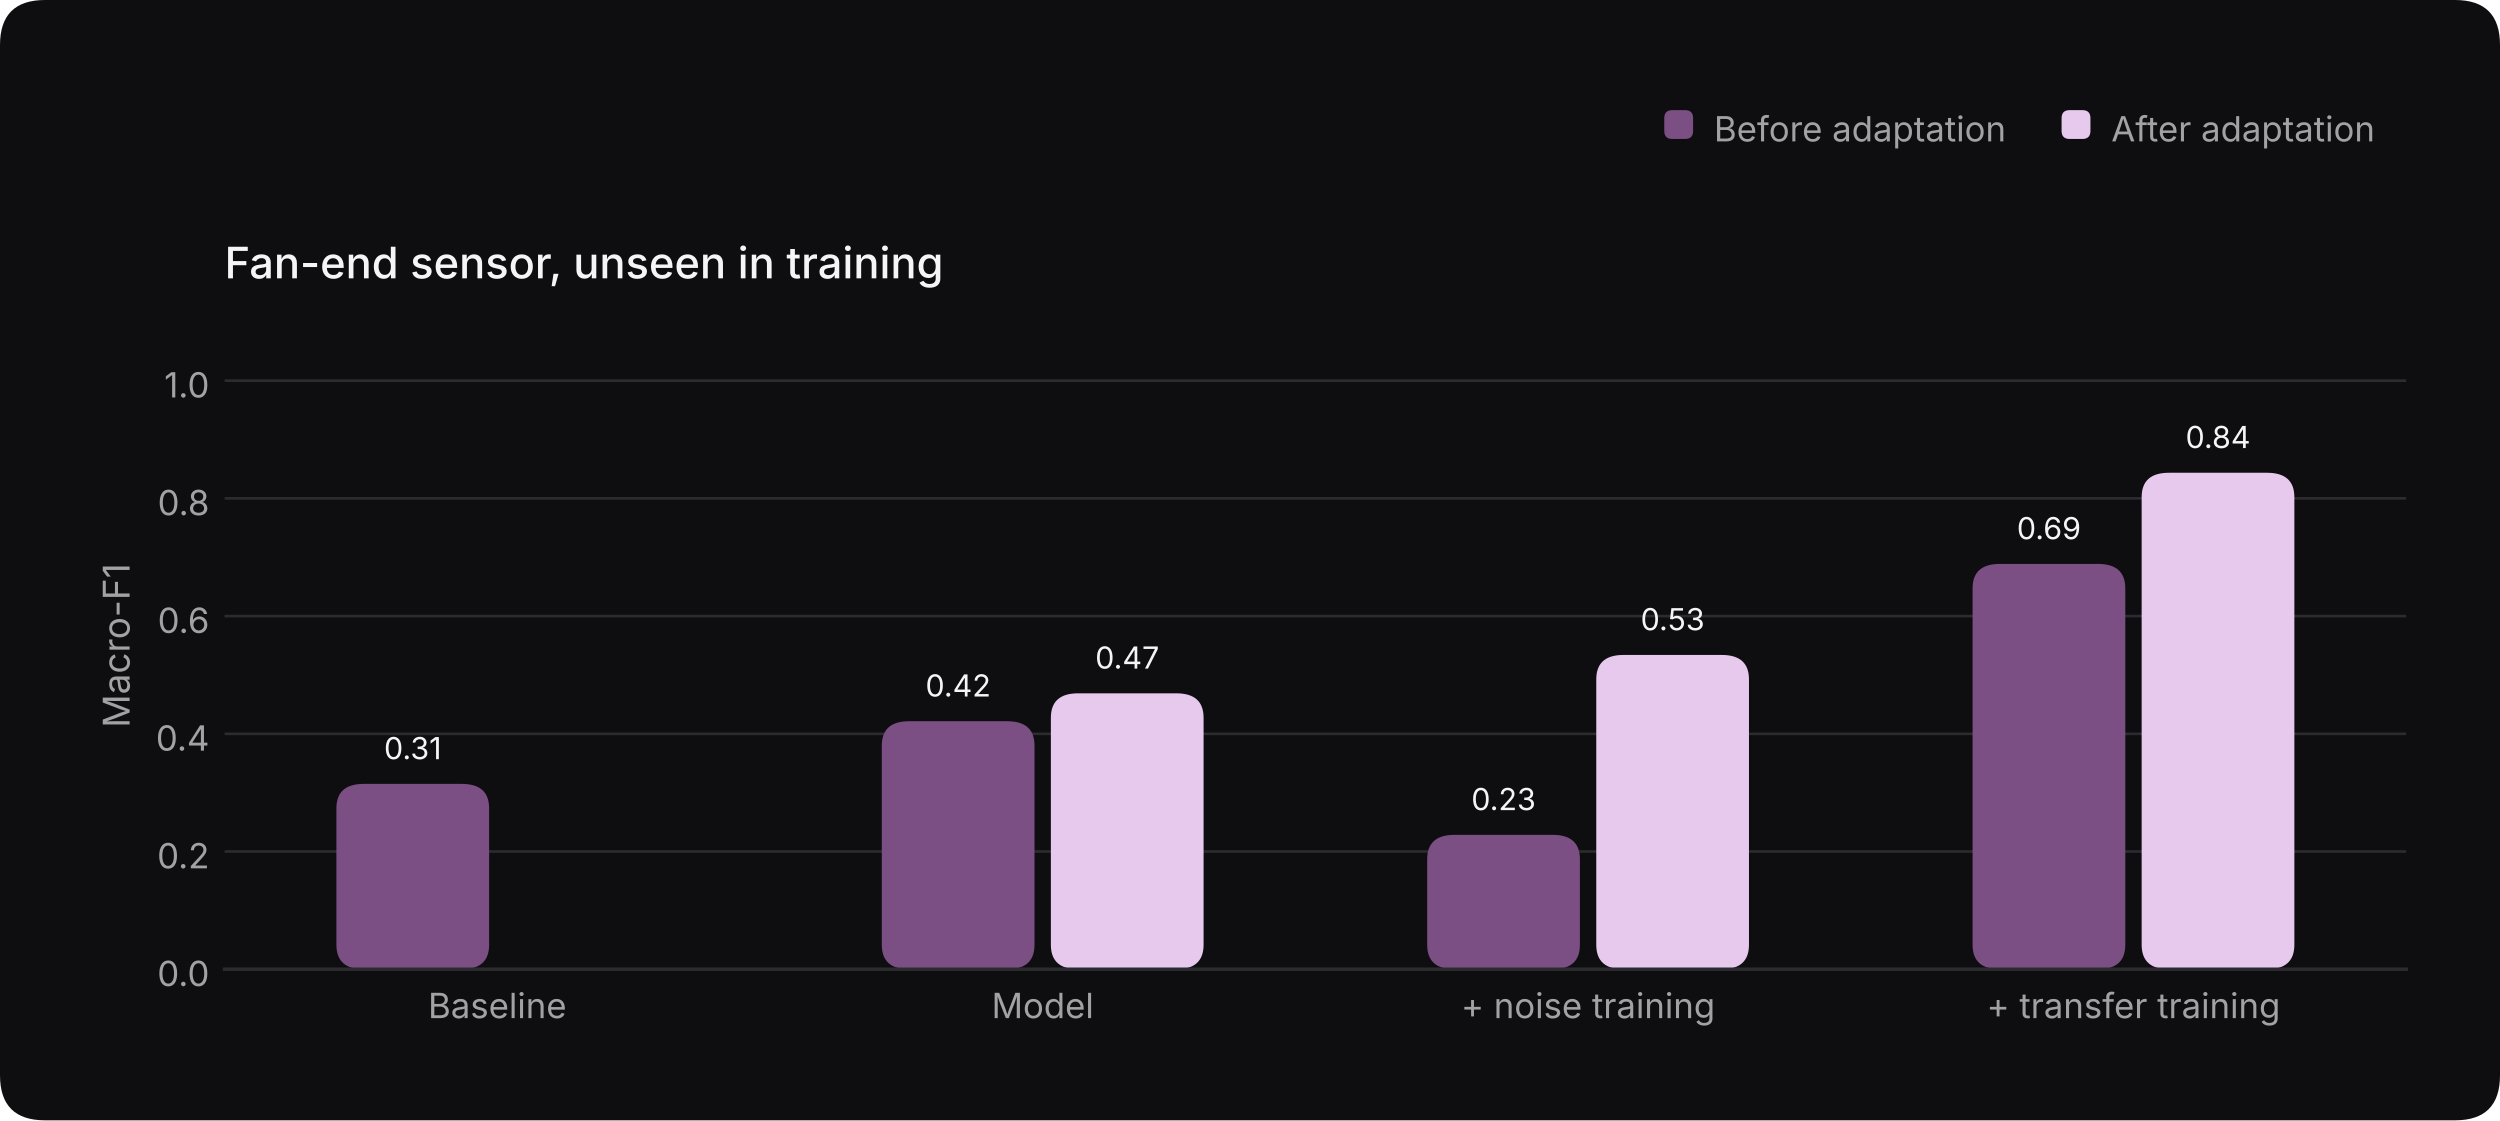
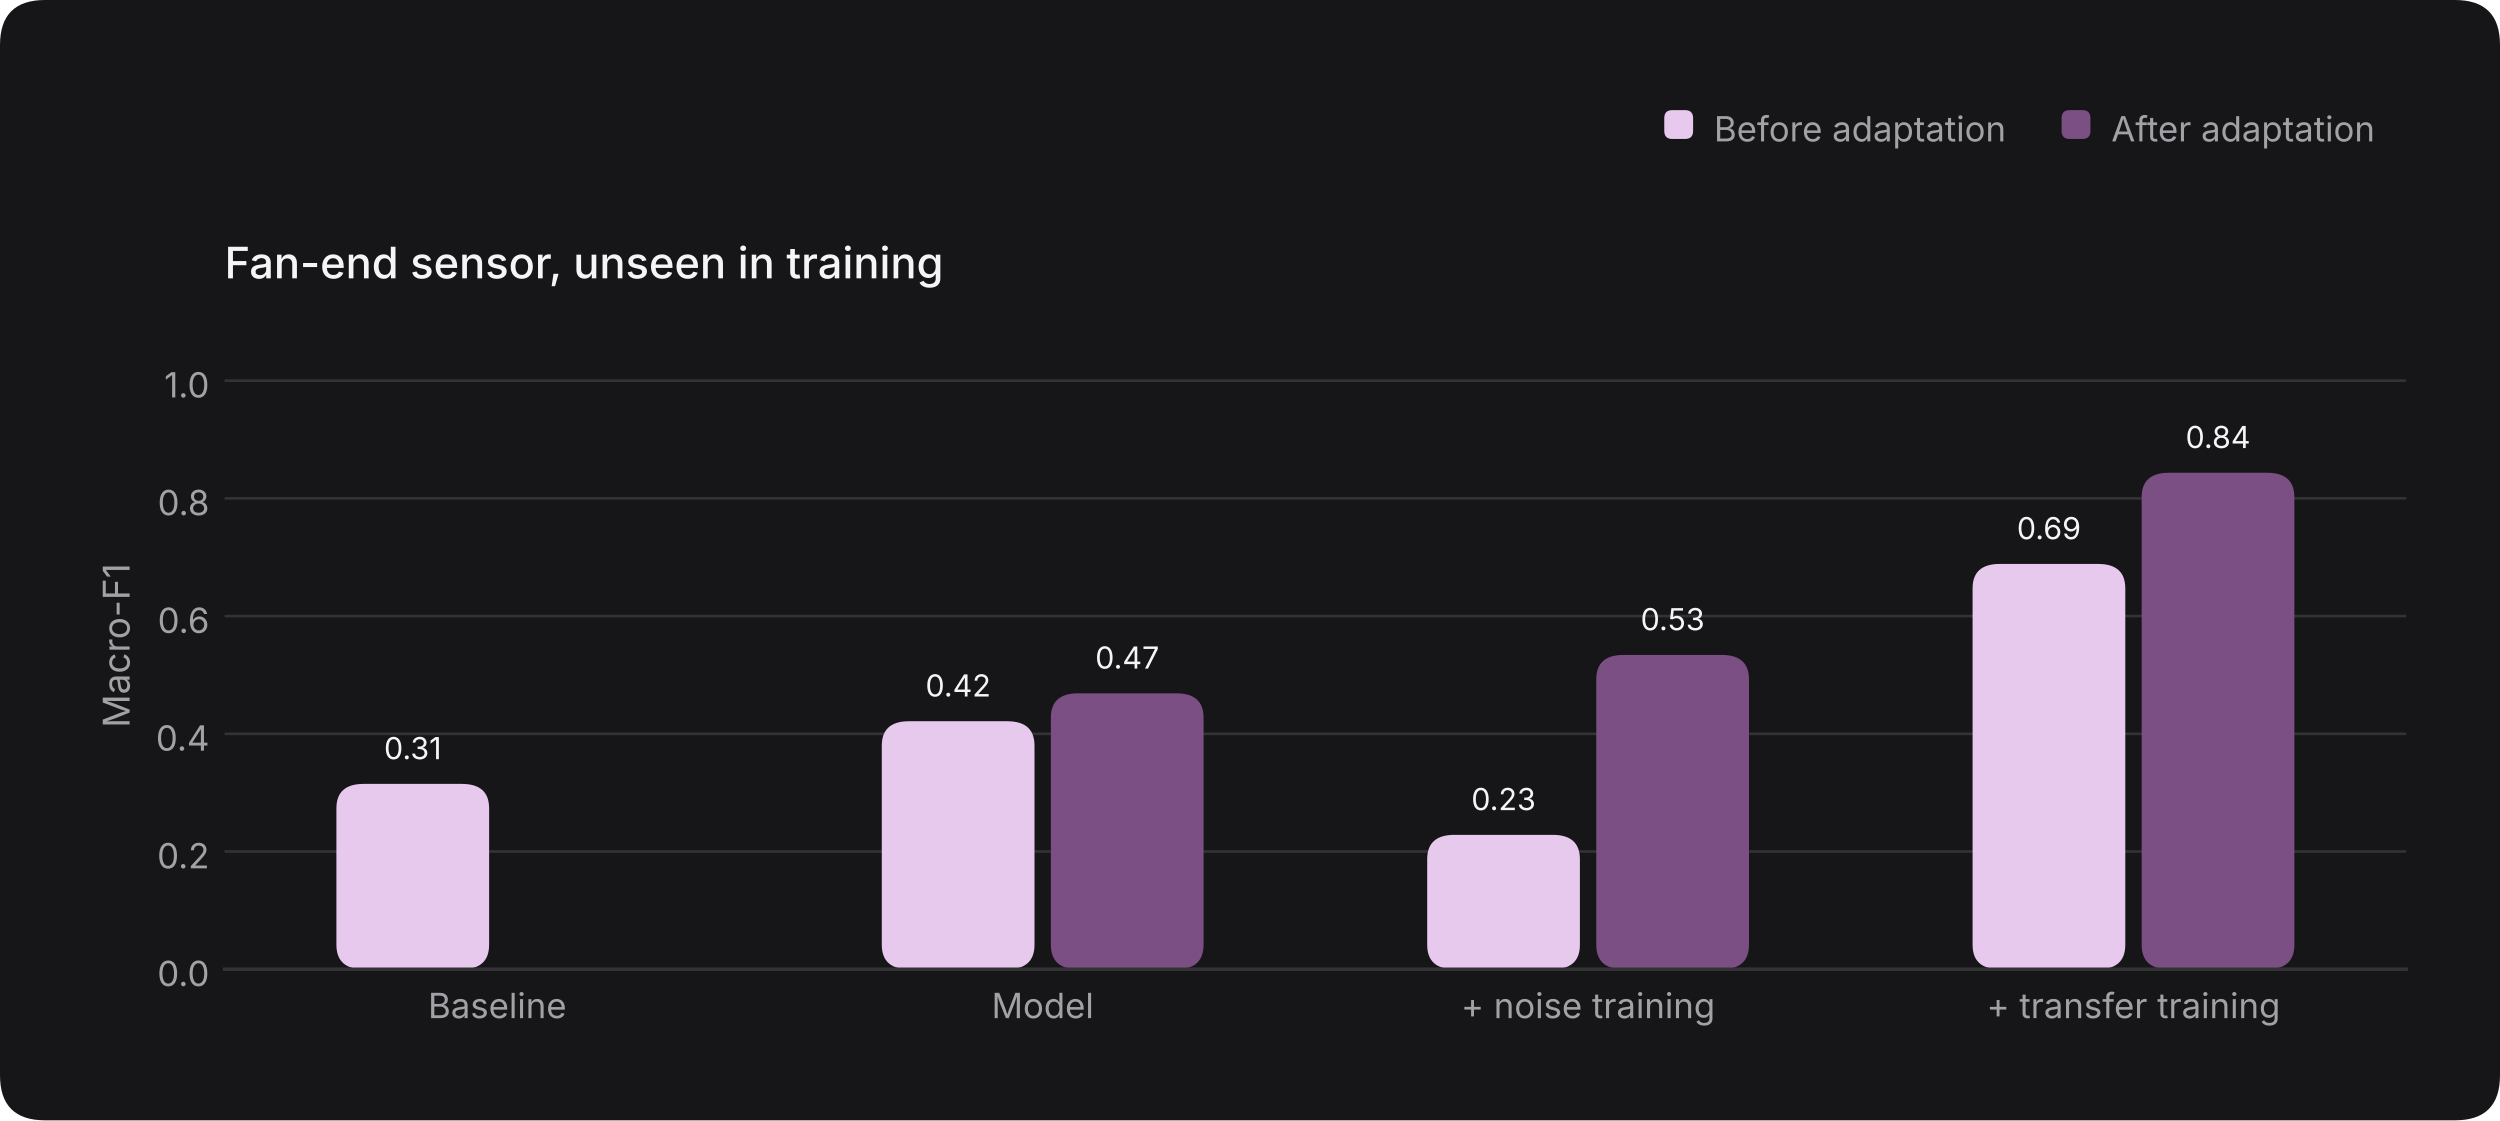
<svg xmlns="http://www.w3.org/2000/svg" xmlns:xlink="http://www.w3.org/1999/xlink" width="575.503pt" height="257.899pt" viewBox="0 0 575.503 257.899" version="1.1">
  <defs>
    <style type="text/css">*{stroke-linejoin: round; stroke-linecap: butt}</style>
  </defs>
  <g id="figure_1">
    <g id="patch_1">
      <path d="M 0 257.899  L 575.503 257.899  L 575.503 0  L 0 0  L 0 257.899  z " style="fill: none; opacity: 0" />
    </g>
    <g id="patch_2">
-       <path d="M 10.359 257.899  L 565.144 257.899  Q 575.503 257.899 575.503 247.54  L 575.503 10.359  Q 575.503 -0 565.144 -0  L 10.359 -0  Q 0 -0 0 10.359  L 0 247.54  Q 0 257.899 10.359 257.899  z " style="fill: #0e0e10" />
+       <path d="M 10.359 257.899  L 565.144 257.899  Q 575.503 257.899 575.503 247.54  L 575.503 10.359  Q 575.503 -0 565.144 -0  L 10.359 -0  Q 0 -0 0 10.359  L 0 247.54  Q 0 257.899 10.359 257.899  z " style="fill: #161618" />
    </g>
    <g id="axes_1">
      <g id="patch_3">
        <path d="M 51.703 223.12  L 553.903 223.12  L 553.903 74.08  L 51.703 74.08  L 51.703 223.12  z " style="fill: none; opacity: 0" />
      </g>
      <g id="matplotlib.axis_1">
        <g id="xtick_1">
          <g id="line2d_1" />
          <g id="text_1">
            <g style="fill: #a1a1a6" transform="translate(98.53904 234.3697) scale(0.08 -0.08)">
              <defs>
                <path id="Inter-Regular-41" d="M 563 0  L 2266 0  C 3363 0 3825 538 3825 1241  C 3825 1972 3316 2372 2881 2400  L 2881 2444  C 3288 2553 3644 2825 3644 3422  C 3644 4103 3184 4656 2213 4656  L 563 4656  L 563 0  z M 1156 525  L 1156 2113  L 2281 2113  C 2878 2113 3253 1713 3253 1247  C 3253 844 2975 525 2250 525  L 1156 525  z M 1156 2613  L 1156 4131  L 2200 4131  C 2803 4131 3075 3813 3075 3409  C 3075 2928 2681 2613 2181 2613  L 1156 2613  z " transform="scale(0.015625)" />
                <path id="Inter-Regular-1fc" d="M 1472 -81  C 2063 -81 2391 228 2509 475  L 2547 475  L 2547 0  L 3100 0  L 3100 2303  C 3100 3394 2259 3538 1791 3538  C 1250 3538 650 3344 381 2709  L 922 2531  C 1031 2775 1303 3044 1806 3044  C 2291 3044 2538 2794 2538 2359  L 2538 2341  C 2538 2081 2263 2100 1641 2022  C 994 1941 281 1794 281 994  C 281 306 809 -81 1472 -81  z M 1569 416  C 1150 416 847 603 847 966  C 847 1363 1206 1494 1616 1547  C 1831 1575 2444 1638 2538 1747  L 2538 1263  C 2538 834 2191 416 1569 416  z " transform="scale(0.015625)" />
                <path id="Inter-Regular-369" d="M 1681 -75  C 2500 -75 3059 372 3059 984  C 3059 1463 2763 1778 2128 1928  L 1600 2053  C 1191 2150 1013 2294 1013 2553  C 1013 2844 1325 3059 1741 3059  C 2191 3059 2388 2816 2484 2566  L 2994 2697  C 2834 3188 2456 3538 1738 3538  C 994 3538 444 3119 444 2519  C 444 2028 747 1716 1381 1566  L 1963 1428  C 2306 1347 2475 1188 2475 947  C 2475 659 2163 419 1675 419  C 1256 419 972 591 872 975  L 338 847  C 463 244 963 -75 1681 -75  z " transform="scale(0.015625)" />
                <path id="Inter-Regular-267" d="M 1963 -75  C 2678 -75 3200 284 3363 813  L 2819 963  C 2688 606 2378 425 1966 425  C 1347 425 922 825 894 1556  L 3419 1556  L 3419 1791  C 3419 3081 2638 3538 1897 3538  C 944 3538 325 2791 325 1719  C 325 644 950 -75 1963 -75  z M 897 2031  C 931 2566 1297 3038 1897 3038  C 2472 3038 2794 2625 2847 2031  L 897 2031  z " transform="scale(0.015625)" />
                <path id="Inter-Regular-2e2" d="M 1056 4656  L 494 4656  L 494 0  L 1056 0  L 1056 4656  z " transform="scale(0.015625)" />
                <path id="Inter-Regular-2b2" d="M 494 0  L 1056 0  L 1056 3494  L 494 3494  L 494 0  z M 778 4066  C 994 4066 1172 4231 1172 4438  C 1172 4644 994 4809 778 4809  C 566 4809 388 4644 388 4438  C 388 4231 566 4066 778 4066  z " transform="scale(0.015625)" />
                <path id="Inter-Regular-307" d="M 1056 2094  C 1056 2691 1434 3031 1938 3031  C 2425 3031 2725 2709 2725 2172  L 2725 0  L 3288 0  L 3288 2219  C 3288 3103 2813 3538 2106 3538  C 1638 3538 1263 3341 1038 2847  L 1034 3494  L 494 3494  L 494 0  L 1056 0  L 1056 2094  z " transform="scale(0.015625)" />
              </defs>
              <use xlink:href="#Inter-Regular-41" />
              <use xlink:href="#Inter-Regular-1fc" transform="translate(65.4375 0)" />
              <use xlink:href="#Inter-Regular-369" transform="translate(121.5938 0)" />
              <use xlink:href="#Inter-Regular-267" transform="translate(174.375 0)" />
              <use xlink:href="#Inter-Regular-2e2" transform="translate(232.6719 0)" />
              <use xlink:href="#Inter-Regular-2b2" transform="translate(256.8906 0)" />
              <use xlink:href="#Inter-Regular-307" transform="translate(281.1094 0)" />
              <use xlink:href="#Inter-Regular-267" transform="translate(340.1875 0)" />
            </g>
          </g>
        </g>
        <g id="xtick_2">
          <g id="line2d_2" />
          <g id="text_2">
            <g style="fill: #a1a1a6" transform="translate(228.2665 234.3697) scale(0.08 -0.08)">
              <defs>
                <path id="Inter-Regular-125" d="M 563 0  L 1128 0  L 1128 2659  C 1128 3019 1116 3569 1106 4013  C 1291 3466 1472 2922 1575 2659  L 2631 0  L 3147 0  L 4188 2659  C 4294 2931 4488 3491 4656 4022  C 4644 3538 4634 3003 4634 2659  L 4634 0  L 5219 0  L 5219 4656  L 4372 4656  L 3241 1719  C 3150 1484 3006 1025 2897 659  C 2788 1038 2641 1494 2553 1719  L 1406 4656  L 563 4656  L 563 0  z " transform="scale(0.015625)" />
                <path id="Inter-Regular-318" d="M 1916 -75  C 2869 -75 3513 647 3513 1725  C 3513 2819 2869 3538 1916 3538  C 966 3538 325 2819 325 1725  C 325 647 966 -75 1916 -75  z M 1916 428  C 1219 428 897 1038 897 1725  C 897 2422 1219 3034 1916 3034  C 2622 3034 2944 2419 2944 1725  C 2944 1038 2622 428 1916 428  z " transform="scale(0.015625)" />
                <path id="Inter-Regular-256" d="M 1803 -75  C 2469 -75 2703 347 2819 541  L 2881 541  L 2881 0  L 3425 0  L 3425 4656  L 2863 4656  L 2863 2934  L 2819 2934  C 2703 3119 2488 3538 1806 3538  C 934 3538 325 2844 325 1738  C 325 625 931 -75 1803 -75  z M 1888 428  C 1234 428 897 1009 897 1744  C 897 2469 1225 3034 1888 3034  C 2531 3034 2869 2516 2869 1744  C 2869 966 2522 428 1888 428  z " transform="scale(0.015625)" />
              </defs>
              <use xlink:href="#Inter-Regular-125" />
              <use xlink:href="#Inter-Regular-318" transform="translate(90.32812 0)" />
              <use xlink:href="#Inter-Regular-256" transform="translate(150.2969 0)" />
              <use xlink:href="#Inter-Regular-267" transform="translate(211.5312 0)" />
              <use xlink:href="#Inter-Regular-2e2" transform="translate(269.8281 0)" />
            </g>
          </g>
        </g>
        <g id="xtick_3">
          <g id="line2d_3" />
          <g id="text_3">
            <g style="fill: #a1a1a6" transform="translate(336.3309 234.3697) scale(0.08 -0.08)">
              <defs>
                <path id="Inter-Regular-5f4" d="M 1853 313  L 2381 313  L 2381 1575  L 3625 1575  L 3625 2072  L 2381 2072  L 2381 3331  L 1853 3331  L 1853 2072  L 609 2072  L 609 1575  L 1853 1575  L 1853 313  z " transform="scale(0.015625)" />
                <path id="Inter-Regular-6eb" transform="scale(0.015625)" />
                <path id="Inter-Regular-37b" d="M 1869 3494  L 1150 3494  L 1150 4325  L 588 4325  L 588 3494  L 63 3494  L 63 3013  L 588 3013  L 588 863  C 588 291 944 -44 1547 -44  C 1691 -44 1850 -22 1966 19  L 1850 494  C 1756 475 1634 456 1563 456  C 1266 456 1150 594 1150 906  L 1150 3013  L 1869 3013  L 1869 3494  z " transform="scale(0.015625)" />
                <path id="Inter-Regular-356" d="M 494 0  L 1056 0  L 1056 2188  C 1056 2659 1425 3000 1928 3000  C 2078 3000 2231 2975 2266 2969  L 2266 3534  C 2200 3538 2063 3544 1981 3544  C 1566 3544 1203 3309 1075 2956  L 1038 2956  L 1038 3494  L 494 3494  L 494 0  z " transform="scale(0.015625)" />
                <path id="Inter-Regular-293" d="M 1909 -1381  C 2759 -1381 3431 -994 3431 -91  L 3431 3494  L 2884 3494  L 2884 2934  L 2831 2934  C 2713 3122 2488 3538 1813 3538  C 941 3538 325 2844 325 1763  C 325 666 963 56 1800 56  C 2475 56 2697 441 2816 641  L 2869 641  L 2869 -59  C 2869 -634 2466 -891 1909 -891  C 1294 -891 1075 -578 928 -375  L 472 -669  C 688 -1053 1134 -1381 1909 -1381  z M 1894 556  C 1238 556 897 1056 897 1775  C 897 2472 1228 3034 1894 3034  C 2538 3034 2875 2516 2875 1775  C 2875 1013 2528 556 1894 556  z " transform="scale(0.015625)" />
              </defs>
              <use xlink:href="#Inter-Regular-5f4" />
              <use xlink:href="#Inter-Regular-6eb" transform="translate(66.15625 0)" />
              <use xlink:href="#Inter-Regular-307" transform="translate(94.28125 0)" />
              <use xlink:href="#Inter-Regular-318" transform="translate(153.3594 0)" />
              <use xlink:href="#Inter-Regular-2b2" transform="translate(213.3281 0)" />
              <use xlink:href="#Inter-Regular-369" transform="translate(237.5469 0)" />
              <use xlink:href="#Inter-Regular-267" transform="translate(290.3281 0)" />
              <use xlink:href="#Inter-Regular-6eb" transform="translate(348.625 0)" />
              <use xlink:href="#Inter-Regular-37b" transform="translate(376.75 0)" />
              <use xlink:href="#Inter-Regular-356" transform="translate(409.4688 0)" />
              <use xlink:href="#Inter-Regular-1fc" transform="translate(447.1094 0)" />
              <use xlink:href="#Inter-Regular-2b2" transform="translate(503.2656 0)" />
              <use xlink:href="#Inter-Regular-307" transform="translate(527.4844 0)" />
              <use xlink:href="#Inter-Regular-2b2" transform="translate(586.5625 0)" />
              <use xlink:href="#Inter-Regular-307" transform="translate(610.7812 0)" />
              <use xlink:href="#Inter-Regular-293" transform="translate(669.8594 0)" />
            </g>
          </g>
        </g>
        <g id="xtick_4">
          <g id="line2d_4" />
          <g id="text_4">
            <g style="fill: #a1a1a6" transform="translate(457.3184 234.3697) scale(0.08 -0.08)">
              <defs>
                <path id="Inter-Regular-288" d="M 2119 3494  L 1313 3494  L 1313 3834  C 1313 4172 1463 4353 1809 4353  C 1966 4353 2053 4319 2113 4300  L 2269 4781  C 2184 4819 2009 4875 1744 4875  C 1234 4875 750 4566 750 3959  L 750 3494  L 63 3494  L 63 3013  L 750 3013  L 750 0  L 1313 0  L 1313 3013  L 2119 3013  L 2119 3494  z " transform="scale(0.015625)" />
              </defs>
              <use xlink:href="#Inter-Regular-5f4" />
              <use xlink:href="#Inter-Regular-6eb" transform="translate(66.15625 0)" />
              <use xlink:href="#Inter-Regular-37b" transform="translate(94.28125 0)" />
              <use xlink:href="#Inter-Regular-356" transform="translate(127 0)" />
              <use xlink:href="#Inter-Regular-1fc" transform="translate(164.6406 0)" />
              <use xlink:href="#Inter-Regular-307" transform="translate(220.7969 0)" />
              <use xlink:href="#Inter-Regular-369" transform="translate(279.875 0)" />
              <use xlink:href="#Inter-Regular-288" transform="translate(332.6562 0)" />
              <use xlink:href="#Inter-Regular-267" transform="translate(366.75 0)" />
              <use xlink:href="#Inter-Regular-356" transform="translate(425.0469 0)" />
              <use xlink:href="#Inter-Regular-6eb" transform="translate(462.6875 0)" />
              <use xlink:href="#Inter-Regular-37b" transform="translate(490.8125 0)" />
              <use xlink:href="#Inter-Regular-356" transform="translate(523.5312 0)" />
              <use xlink:href="#Inter-Regular-1fc" transform="translate(561.1719 0)" />
              <use xlink:href="#Inter-Regular-2b2" transform="translate(617.3281 0)" />
              <use xlink:href="#Inter-Regular-307" transform="translate(641.5469 0)" />
              <use xlink:href="#Inter-Regular-2b2" transform="translate(700.625 0)" />
              <use xlink:href="#Inter-Regular-307" transform="translate(724.8438 0)" />
              <use xlink:href="#Inter-Regular-293" transform="translate(783.9219 0)" />
            </g>
          </g>
        </g>
      </g>
      <g id="matplotlib.axis_2">
        <g id="ytick_1">
          <g id="line2d_5">
-             <path d="M 51.703 223.12  L 553.903 223.12  " clip-path="url(#p18e03b4296)" style="fill: none; stroke: #2c2c30; stroke-width: 0.6; stroke-linecap: square" />
+             <path d="M 51.703 223.12  L 553.903 223.12  " clip-path="url(#p88cd6e8838)" style="fill: none; stroke: #333336; stroke-width: 0.6; stroke-linecap: square" />
          </g>
          <g id="line2d_6" />
          <g id="text_5">
            <g style="fill: #a1a1a6" transform="translate(36.20842 226.9947) scale(0.08 -0.08)">
              <defs>
                <path id="Inter-Regular-53f" d="M 2019 -63  C 3059 -63 3656 809 3656 2325  C 3656 3834 3050 4719 2019 4719  C 988 4719 381 3834 381 2325  C 381 806 981 -63 2019 -63  z M 2019 456  C 1338 456 953 1144 953 2325  C 953 3509 1338 4203 2019 4203  C 2700 4203 3084 3513 3084 2325  C 3084 1144 2700 456 2019 456  z " transform="scale(0.015625)" />
                <path id="Inter-Regular-5e0" d="M 922 -41  C 1156 -41 1344 147 1344 381  C 1344 616 1156 803 922 803  C 688 803 500 616 500 381  C 500 147 688 -41 922 -41  z " transform="scale(0.015625)" />
              </defs>
              <use xlink:href="#Inter-Regular-53f" />
              <use xlink:href="#Inter-Regular-5e0" transform="translate(60.5625 0)" />
              <use xlink:href="#Inter-Regular-53f" transform="translate(86.84375 0)" />
            </g>
          </g>
        </g>
        <g id="ytick_2">
          <g id="line2d_7">
-             <path d="M 51.703 196.022  L 553.903 196.022  " clip-path="url(#p18e03b4296)" style="fill: none; stroke: #2c2c30; stroke-width: 0.6; stroke-linecap: square" />
+             <path d="M 51.703 196.022  L 553.903 196.022  " clip-path="url(#p88cd6e8838)" style="fill: none; stroke: #333336; stroke-width: 0.6; stroke-linecap: square" />
          </g>
          <g id="line2d_8" />
          <g id="text_6">
            <g style="fill: #a1a1a6" transform="translate(36.17467 199.8965) scale(0.08 -0.08)">
              <defs>
                <path id="Inter-Regular-541" d="M 481 0  L 3447 0  L 3447 522  L 1300 522  L 1300 559  L 2319 1644  C 3141 2519 3369 2916 3369 3419  C 3369 4147 2778 4719 1947 4719  C 1119 4719 494 4159 494 3334  L 1063 3334  C 1063 3859 1400 4203 1931 4203  C 2428 4203 2806 3900 2806 3413  C 2806 2984 2544 2666 2028 2106  L 481 428  L 481 0  z " transform="scale(0.015625)" />
              </defs>
              <use xlink:href="#Inter-Regular-53f" />
              <use xlink:href="#Inter-Regular-5e0" transform="translate(60.5625 0)" />
              <use xlink:href="#Inter-Regular-541" transform="translate(89.375 0)" />
            </g>
          </g>
        </g>
        <g id="ytick_3">
          <g id="line2d_9">
-             <path d="M 51.703 168.923  L 553.903 168.923  " clip-path="url(#p18e03b4296)" style="fill: none; stroke: #2c2c30; stroke-width: 0.6; stroke-linecap: square" />
+             <path d="M 51.703 168.923  L 553.903 168.923  " clip-path="url(#p88cd6e8838)" style="fill: none; stroke: #333336; stroke-width: 0.6; stroke-linecap: square" />
          </g>
          <g id="line2d_10" />
          <g id="text_7">
            <g style="fill: #a1a1a6" transform="translate(35.88592 172.7983) scale(0.08 -0.08)">
              <defs>
                <path id="Inter-Regular-544" d="M 375 947  L 2566 947  L 2566 0  L 3134 0  L 3134 947  L 3766 947  L 3766 1469  L 3134 1469  L 3134 4656  L 2413 4656  L 375 1431  L 375 947  z M 2569 1469  L 1009 1469  L 1009 1506  L 2531 3913  L 2569 3913  L 2569 1469  z " transform="scale(0.015625)" />
              </defs>
              <use xlink:href="#Inter-Regular-53f" />
              <use xlink:href="#Inter-Regular-5e0" transform="translate(60.5625 0)" />
              <use xlink:href="#Inter-Regular-544" transform="translate(89.375 0)" />
            </g>
          </g>
        </g>
        <g id="ytick_4">
          <g id="line2d_11">
-             <path d="M 51.703 141.825  L 553.903 141.825  " clip-path="url(#p18e03b4296)" style="fill: none; stroke: #2c2c30; stroke-width: 0.6; stroke-linecap: square" />
+             <path d="M 51.703 141.825  L 553.903 141.825  " clip-path="url(#p88cd6e8838)" style="fill: none; stroke: #333336; stroke-width: 0.6; stroke-linecap: square" />
          </g>
          <g id="line2d_12" />
          <g id="text_8">
            <g style="fill: #a1a1a6" transform="translate(36.29467 145.7001) scale(0.08 -0.08)">
              <defs>
                <path id="Inter-Regular-547" d="M 2019 -63  C 2969 -63 3588 634 3588 1503  C 3588 2403 2925 3044 2128 3044  C 1644 3044 1231 2813 981 2425  L 944 2425  C 944 3544 1375 4194 2091 4194  C 2575 4194 2866 3888 2969 3484  L 3550 3484  C 3438 4216 2872 4719 2091 4719  C 1034 4719 381 3788 381 2150  C 381 434 1241 -63 2019 -63  z M 2019 459  C 1447 459 1028 947 1028 1497  C 1028 2041 1469 2528 2034 2528  C 2597 2528 3013 2072 3013 1503  C 3013 922 2578 459 2019 459  z " transform="scale(0.015625)" />
              </defs>
              <use xlink:href="#Inter-Regular-53f" />
              <use xlink:href="#Inter-Regular-5e0" transform="translate(60.5625 0)" />
              <use xlink:href="#Inter-Regular-547" transform="translate(86.84375 0)" />
            </g>
          </g>
        </g>
        <g id="ytick_5">
          <g id="line2d_13">
-             <path d="M 51.703 114.727  L 553.903 114.727  " clip-path="url(#p18e03b4296)" style="fill: none; stroke: #2c2c30; stroke-width: 0.6; stroke-linecap: square" />
+             <path d="M 51.703 114.727  L 553.903 114.727  " clip-path="url(#p88cd6e8838)" style="fill: none; stroke: #333336; stroke-width: 0.6; stroke-linecap: square" />
          </g>
          <g id="line2d_14" />
          <g id="text_9">
            <g style="fill: #a1a1a6" transform="translate(36.28467 118.602) scale(0.08 -0.08)">
              <defs>
                <path id="Inter-Regular-549" d="M 1978 -63  C 2916 -63 3578 478 3578 1238  C 3578 1825 3175 2325 2669 2419  L 2669 2444  C 3109 2559 3403 2988 3403 3481  C 3403 4191 2794 4719 1978 4719  C 1150 4719 550 4191 550 3481  C 550 2988 838 2559 1291 2444  L 1291 2419  C 769 2325 381 1825 381 1238  C 381 478 1031 -63 1978 -63  z M 1978 453  C 1350 453 966 775 966 1269  C 966 1784 1391 2153 1978 2153  C 2553 2153 2984 1784 2984 1269  C 2984 775 2594 453 1978 453  z M 1978 2650  C 1475 2650 1125 2966 1125 3438  C 1125 3903 1463 4206 1978 4206  C 2484 4206 2828 3903 2828 3438  C 2828 2966 2469 2650 1978 2650  z " transform="scale(0.015625)" />
              </defs>
              <use xlink:href="#Inter-Regular-53f" />
              <use xlink:href="#Inter-Regular-5e0" transform="translate(60.5625 0)" />
              <use xlink:href="#Inter-Regular-549" transform="translate(87.125 0)" />
            </g>
          </g>
        </g>
        <g id="ytick_6">
          <g id="line2d_15">
-             <path d="M 51.703 87.629  L 553.903 87.629  " clip-path="url(#p18e03b4296)" style="fill: none; stroke: #2c2c30; stroke-width: 0.6; stroke-linecap: square" />
+             <path d="M 51.703 87.629  L 553.903 87.629  " clip-path="url(#p88cd6e8838)" style="fill: none; stroke: #333336; stroke-width: 0.6; stroke-linecap: square" />
          </g>
          <g id="line2d_16" />
          <g id="text_10">
            <g style="fill: #a1a1a6" transform="translate(37.79967 91.50378) scale(0.08 -0.08)">
              <defs>
                <path id="Inter-Regular-540" d="M 2041 4656  L 1313 4656  L 300 3909  L 300 3272  L 1425 4106  L 1456 4106  L 1456 0  L 2041 0  L 2041 4656  z " transform="scale(0.015625)" />
              </defs>
              <use xlink:href="#Inter-Regular-540" />
              <use xlink:href="#Inter-Regular-5e0" transform="translate(40.67188 0)" />
              <use xlink:href="#Inter-Regular-53f" transform="translate(66.95312 0)" />
            </g>
          </g>
        </g>
        <g id="text_11">
          <g style="fill: #a1a1a6" transform="translate(29.83563 167.5235) rotate(-90) scale(0.085 -0.085)">
            <defs>
              <path id="Inter-Regular-24b" d="M 1916 -75  C 2600 -75 3156 297 3344 919  L 2806 1072  C 2703 694 2384 428 1916 428  C 1219 428 897 1038 897 1725  C 897 2422 1219 3034 1916 3034  C 2375 3034 2688 2778 2791 2419  L 3331 2572  C 3141 3181 2591 3538 1916 3538  C 966 3538 325 2819 325 1725  C 325 647 966 -75 1916 -75  z " transform="scale(0.015625)" />
              <path id="Inter-Regular-5b5" d="M 2494 2247  L 450 2247  L 450 1728  L 2494 1728  L 2494 2247  z " transform="scale(0.015625)" />
              <path id="Inter-Regular-89" d="M 563 0  L 1156 0  L 1156 2013  L 3166 2013  L 3166 2538  L 1156 2538  L 1156 4131  L 3378 4131  L 3378 4656  L 563 4656  L 563 0  z " transform="scale(0.015625)" />
            </defs>
            <use xlink:href="#Inter-Regular-125" />
            <use xlink:href="#Inter-Regular-1fc" transform="translate(90.32812 0)" />
            <use xlink:href="#Inter-Regular-24b" transform="translate(146.4844 0)" />
            <use xlink:href="#Inter-Regular-356" transform="translate(203.6094 0)" />
            <use xlink:href="#Inter-Regular-318" transform="translate(239.5938 0)" />
            <use xlink:href="#Inter-Regular-5b5" transform="translate(299.5625 0)" />
            <use xlink:href="#Inter-Regular-89" transform="translate(345.5625 0)" />
            <use xlink:href="#Inter-Regular-540" transform="translate(404.5938 0)" />
          </g>
        </g>
      </g>
      <g id="patch_4">
-         <path d="M 83.719 223.12  L 106.318 223.12  Q 112.595 223.12 112.595 217.494  L 112.595 186.079  Q 112.595 180.454 106.318 180.454  L 83.719 180.454  Q 77.441 180.454 77.441 186.079  L 77.441 217.494  Q 77.441 223.12 83.719 223.12  z " clip-path="url(#p18e03b4296)" style="fill: #7c4f84" />
+         <path d="M 83.719 223.12  L 106.318 223.12  Q 112.595 223.12 112.595 217.494  L 112.595 186.079  Q 112.595 180.454 106.318 180.454  L 83.719 180.454  Q 77.441 180.454 77.441 186.079  L 77.441 217.494  Q 77.441 223.12 83.719 223.12  z " clip-path="url(#p88cd6e8838)" style="fill: #e8c9ee" />
      </g>
      <g id="patch_5">
-         <path d="M 209.269 223.12  L 231.868 223.12  Q 238.145 223.12 238.145 217.494  L 238.145 171.652  Q 238.145 166.027 231.868 166.027  L 209.269 166.027  Q 202.991 166.027 202.991 171.652  L 202.991 217.494  Q 202.991 223.12 209.269 223.12  z " clip-path="url(#p18e03b4296)" style="fill: #7c4f84" />
+         <path d="M 209.269 223.12  L 231.868 223.12  Q 238.145 223.12 238.145 217.494  L 238.145 171.652  Q 238.145 166.027 231.868 166.027  L 209.269 166.027  Q 202.991 166.027 202.991 171.652  L 202.991 217.494  Q 202.991 223.12 209.269 223.12  z " clip-path="url(#p88cd6e8838)" style="fill: #e8c9ee" />
      </g>
      <g id="patch_6">
-         <path d="M 334.819 223.12  L 357.418 223.12  Q 363.695 223.12 363.695 217.494  L 363.695 197.806  Q 363.695 192.18 357.418 192.18  L 334.819 192.18  Q 328.541 192.18 328.541 197.806  L 328.541 217.494  Q 328.541 223.12 334.819 223.12  z " clip-path="url(#p18e03b4296)" style="fill: #7c4f84" />
+         <path d="M 334.819 223.12  L 357.418 223.12  Q 363.695 223.12 363.695 217.494  L 363.695 197.806  Q 363.695 192.18 357.418 192.18  L 334.819 192.18  Q 328.541 192.18 328.541 197.806  L 328.541 217.494  Q 328.541 223.12 334.819 223.12  z " clip-path="url(#p88cd6e8838)" style="fill: #e8c9ee" />
      </g>
      <g id="patch_7">
-         <path d="M 460.369 223.12  L 482.968 223.12  Q 489.245 223.12 489.245 217.494  L 489.245 135.443  Q 489.245 129.817 482.968 129.817  L 460.369 129.817  Q 454.091 129.817 454.091 135.443  L 454.091 217.494  Q 454.091 223.12 460.369 223.12  z " clip-path="url(#p18e03b4296)" style="fill: #7c4f84" />
+         <path d="M 460.369 223.12  L 482.968 223.12  Q 489.245 223.12 489.245 217.494  L 489.245 135.443  Q 489.245 129.817 482.968 129.817  L 460.369 129.817  Q 454.091 129.817 454.091 135.443  L 454.091 217.494  Q 454.091 223.12 460.369 223.12  z " clip-path="url(#p88cd6e8838)" style="fill: #e8c9ee" />
      </g>
      <g id="patch_8">
-         <path d="M 248.189 223.12  L 270.788 223.12  Q 277.066 223.12 277.066 217.494  L 277.066 165.227  Q 277.066 159.602 270.788 159.602  L 248.189 159.602  Q 241.912 159.602 241.912 165.227  L 241.912 217.494  Q 241.912 223.12 248.189 223.12  z " clip-path="url(#p18e03b4296)" style="fill: #e8c9ee" />
+         <path d="M 248.189 223.12  L 270.788 223.12  Q 277.066 223.12 277.066 217.494  L 277.066 165.227  Q 277.066 159.602 270.788 159.602  L 248.189 159.602  Q 241.912 159.602 241.912 165.227  L 241.912 217.494  Q 241.912 223.12 248.189 223.12  z " clip-path="url(#p88cd6e8838)" style="fill: #7c4f84" />
      </g>
      <g id="patch_9">
-         <path d="M 373.739 223.12  L 396.338 223.12  Q 402.616 223.12 402.616 217.494  L 402.616 156.393  Q 402.616 150.768 396.338 150.768  L 373.739 150.768  Q 367.462 150.768 367.462 156.393  L 367.462 217.494  Q 367.462 223.12 373.739 223.12  z " clip-path="url(#p18e03b4296)" style="fill: #e8c9ee" />
+         <path d="M 373.739 223.12  L 396.338 223.12  Q 402.616 223.12 402.616 217.494  L 402.616 156.393  Q 402.616 150.768 396.338 150.768  L 373.739 150.768  Q 367.462 150.768 367.462 156.393  L 367.462 217.494  Q 367.462 223.12 373.739 223.12  z " clip-path="url(#p88cd6e8838)" style="fill: #7c4f84" />
      </g>
      <g id="patch_10">
-         <path d="M 499.289 223.12  L 521.888 223.12  Q 528.166 223.12 528.166 217.494  L 528.166 114.455  Q 528.166 108.83 521.888 108.83  L 499.289 108.83  Q 493.012 108.83 493.012 114.455  L 493.012 217.494  Q 493.012 223.12 499.289 223.12  z " clip-path="url(#p18e03b4296)" style="fill: #e8c9ee" />
+         <path d="M 499.289 223.12  L 521.888 223.12  Q 528.166 223.12 528.166 217.494  L 528.166 114.455  Q 528.166 108.83 521.888 108.83  L 499.289 108.83  Q 493.012 108.83 493.012 114.455  L 493.012 217.494  Q 493.012 223.12 499.289 223.12  z " clip-path="url(#p88cd6e8838)" style="fill: #7c4f84" />
      </g>
      <g id="patch_11">
-         <path d="M 51.703 223.12  L 553.903 223.12  " style="fill: none; stroke: #2c2c30; stroke-width: 0.8; stroke-linejoin: miter; stroke-linecap: square" />
+         <path d="M 51.703 223.12  L 553.903 223.12  " style="fill: none; stroke: #333336; stroke-width: 0.8; stroke-linejoin: miter; stroke-linecap: square" />
      </g>
      <g id="text_12">
        <g style="fill: #f5f5f7" transform="translate(88.39879 174.7651) scale(0.07 -0.07)">
          <defs>
            <path id="Inter-Regular-543" d="M 1984 -63  C 2897 -63 3572 503 3572 1266  C 3572 1853 3225 2284 2631 2381  L 2631 2419  C 3106 2559 3403 2944 3403 3469  C 3403 4131 2872 4719 2003 4719  C 1184 4719 516 4216 491 3484  L 1063 3484  C 1081 3938 1516 4203 1991 4203  C 2497 4203 2822 3900 2822 3438  C 2822 2956 2447 2644 1903 2644  L 1525 2644  L 1525 2128  L 1903 2128  C 2594 2128 2984 1775 2984 1272  C 2984 788 2559 459 1975 459  C 1444 459 1025 731 991 1175  L 391 1175  C 422 438 1072 -63 1984 -63  z " transform="scale(0.015625)" />
          </defs>
          <use xlink:href="#Inter-Regular-53f" />
          <use xlink:href="#Inter-Regular-5e0" transform="translate(60.5625 0)" />
          <use xlink:href="#Inter-Regular-543" transform="translate(86.6875 0)" />
          <use xlink:href="#Inter-Regular-540" transform="translate(148.4531 0)" />
        </g>
      </g>
      <g id="text_13">
        <g style="fill: #f5f5f7" transform="translate(213.0448 160.3387) scale(0.07 -0.07)">
          <use xlink:href="#Inter-Regular-53f" />
          <use xlink:href="#Inter-Regular-5e0" transform="translate(60.5625 0)" />
          <use xlink:href="#Inter-Regular-544" transform="translate(89.375 0)" />
          <use xlink:href="#Inter-Regular-541" transform="translate(153.9688 0)" />
        </g>
      </g>
      <g id="text_14">
        <g style="fill: #f5f5f7" transform="translate(338.6938 186.4919) scale(0.07 -0.07)">
          <use xlink:href="#Inter-Regular-53f" />
          <use xlink:href="#Inter-Regular-5e0" transform="translate(60.5625 0)" />
          <use xlink:href="#Inter-Regular-541" transform="translate(89.375 0)" />
          <use xlink:href="#Inter-Regular-543" transform="translate(150.3594 0)" />
        </g>
      </g>
      <g id="text_15">
        <g style="fill: #f5f5f7" transform="translate(464.2875 124.1288) scale(0.07 -0.07)">
          <defs>
            <path id="Inter-Regular-54a" d="M 1884 -63  C 2938 -63 3588 866 3588 2513  C 3588 4225 2728 4706 1963 4719  C 1006 4734 381 4025 381 3156  C 381 2259 1044 1616 1847 1616  C 2334 1616 2744 1856 2994 2238  L 3031 2238  C 3031 1109 2594 463 1884 463  C 1394 463 1103 772 1006 1184  L 419 1184  C 528 441 1094 -63 1884 -63  z M 1934 2134  C 1372 2134 963 2588 963 3159  C 963 3734 1391 4197 1953 4197  C 2525 4197 2947 3706 2947 3172  C 2947 2625 2500 2134 1934 2134  z " transform="scale(0.015625)" />
          </defs>
          <use xlink:href="#Inter-Regular-53f" />
          <use xlink:href="#Inter-Regular-5e0" transform="translate(60.5625 0)" />
          <use xlink:href="#Inter-Regular-547" transform="translate(86.84375 0)" />
          <use xlink:href="#Inter-Regular-54a" transform="translate(148.8594 0)" />
        </g>
      </g>
      <g id="text_16">
        <g style="fill: #f5f5f7" transform="translate(252.119 153.9131) scale(0.07 -0.07)">
          <defs>
            <path id="Inter-Regular-548" d="M 625 0  L 1250 0  L 3316 4103  L 3316 4656  L 306 4656  L 306 4134  L 2694 4134  L 2694 4097  L 625 0  z " transform="scale(0.015625)" />
          </defs>
          <use xlink:href="#Inter-Regular-53f" />
          <use xlink:href="#Inter-Regular-5e0" transform="translate(60.5625 0)" />
          <use xlink:href="#Inter-Regular-544" transform="translate(89.375 0)" />
          <use xlink:href="#Inter-Regular-548" transform="translate(153.9688 0)" />
        </g>
      </g>
      <g id="text_17">
        <g style="fill: #f5f5f7" transform="translate(377.6706 145.0791) scale(0.07 -0.07)">
          <defs>
            <path id="Inter-Regular-545" d="M 1956 -63  C 2853 -63 3509 594 3509 1488  C 3509 2388 2881 3047 2028 3047  C 1706 3047 1397 2934 1206 2775  L 1181 2775  L 1341 4134  L 3291 4134  L 3291 4656  L 841 4656  L 566 2350  L 1122 2281  C 1306 2422 1631 2525 1919 2525  C 2503 2525 2928 2078 2928 1478  C 2928 888 2519 459 1956 459  C 1488 459 1106 759 1069 1175  L 494 1175  C 525 463 1138 -63 1956 -63  z " transform="scale(0.015625)" />
          </defs>
          <use xlink:href="#Inter-Regular-53f" />
          <use xlink:href="#Inter-Regular-5e0" transform="translate(60.5625 0)" />
          <use xlink:href="#Inter-Regular-545" transform="translate(87.95312 0)" />
          <use xlink:href="#Inter-Regular-543" transform="translate(148.75 0)" />
        </g>
      </g>
      <g id="text_18">
        <g style="fill: #f5f5f7" transform="translate(503.1134 103.1412) scale(0.07 -0.07)">
          <use xlink:href="#Inter-Regular-53f" />
          <use xlink:href="#Inter-Regular-5e0" transform="translate(60.5625 0)" />
          <use xlink:href="#Inter-Regular-549" transform="translate(87.125 0)" />
          <use xlink:href="#Inter-Regular-544" transform="translate(148.9844 0)" />
        </g>
      </g>
      <g id="text_19">
        <g style="fill: #f5f5f7" transform="translate(51.70342 64.07969) scale(0.1 -0.1)">
          <defs>
            <path id="Inter-Medium-89" d="M 516 0  L 1228 0  L 1228 1938  L 3203 1938  L 3203 2547  L 1228 2547  L 1228 4044  L 3413 4044  L 3413 4656  L 516 4656  L 516 0  z " transform="scale(0.015625)" />
            <path id="Inter-Medium-1fc" d="M 1441 -78  C 2006 -78 2338 206 2472 478  L 2506 478  L 2506 0  L 3172 0  L 3172 2319  C 3172 3328 2369 3538 1806 3538  C 1184 3538 597 3294 359 2669  L 1006 2500  C 1103 2738 1359 2978 1816 2978  C 2253 2978 2484 2753 2484 2366  L 2484 2347  C 2484 2100 2219 2103 1603 2031  C 944 1956 259 1781 259 988  C 259 300 775 -78 1441 -78  z M 1594 475  C 1209 475 934 647 934 978  C 934 1338 1253 1469 1641 1522  C 1853 1550 2384 1606 2488 1706  L 2488 1259  C 2488 850 2153 475 1594 475  z " transform="scale(0.015625)" />
            <path id="Inter-Medium-307" d="M 1150 2069  C 1150 2622 1494 2938 1963 2938  C 2419 2938 2700 2638 2700 2134  L 2700 0  L 3388 0  L 3388 2219  C 3388 3081 2913 3538 2200 3538  C 1706 3538 1341 3316 1122 2822  L 1119 3494  L 463 3494  L 463 0  L 1150 0  L 1150 2069  z " transform="scale(0.015625)" />
            <path id="Inter-Medium-5b5" d="M 2516 2263  L 447 2263  L 447 1666  L 2516 1666  L 2516 2263  z " transform="scale(0.015625)" />
            <path id="Inter-Medium-267" d="M 1969 -72  C 2716 -72 3250 294 3416 838  L 2769 991  C 2647 666 2359 497 1975 497  C 1403 497 1016 863 991 1538  L 3469 1538  L 3469 1781  C 3469 3041 2706 3538 1909 3538  C 931 3538 300 2797 300 1722  C 300 638 938 -72 1969 -72  z M 994 2050  C 1031 2553 1363 2969 1913 2969  C 2441 2969 2738 2600 2788 2050  L 994 2050  z " transform="scale(0.015625)" />
            <path id="Inter-Medium-256" d="M 1763 -69  C 2394 -69 2647 325 2769 547  L 2825 547  L 2825 0  L 3494 0  L 3494 4656  L 2806 4656  L 2806 2925  L 2769 2925  C 2650 3141 2413 3538 1763 3538  C 922 3538 300 2875 300 1738  C 300 609 913 -69 1763 -69  z M 1913 516  C 1316 516 1003 1050 1003 1744  C 1003 2431 1306 2953 1913 2953  C 2503 2953 2819 2469 2819 1744  C 2819 1016 2497 516 1913 516  z " transform="scale(0.015625)" />
            <path id="Inter-Medium-6eb" transform="scale(0.015625)" />
            <path id="Inter-Medium-369" d="M 1716 -72  C 2569 -72 3156 378 3156 1016  C 3156 1500 2850 1813 2203 1959  L 1641 2084  C 1256 2172 1100 2309 1100 2541  C 1100 2803 1388 2994 1766 2994  C 2178 2994 2375 2775 2466 2531  L 3081 2666  C 2931 3184 2516 3538 1759 3538  C 969 3538 406 3122 406 2497  C 406 1997 719 1678 1369 1531  L 1956 1397  C 2288 1322 2447 1178 2447 956  C 2447 697 2166 484 1722 484  C 1316 484 1050 653 953 1019  L 306 884  C 431 266 956 -72 1716 -72  z " transform="scale(0.015625)" />
            <path id="Inter-Medium-318" d="M 1931 -72  C 2916 -72 3566 650 3566 1728  C 3566 2816 2916 3538 1931 3538  C 947 3538 300 2816 300 1728  C 300 650 947 -72 1931 -72  z M 1931 509  C 1300 509 1000 1066 1000 1728  C 1000 2400 1300 2956 1931 2956  C 2569 2956 2869 2397 2869 1728  C 2869 1066 2569 509 1931 509  z " transform="scale(0.015625)" />
            <path id="Inter-Medium-356" d="M 463 0  L 1150 0  L 1150 2122  C 1150 2581 1500 2906 1981 2906  C 2125 2906 2291 2881 2341 2869  L 2341 3525  C 2269 3534 2138 3544 2050 3544  C 1641 3544 1294 3313 1166 2931  L 1128 2931  L 1128 3494  L 463 3494  L 463 0  z " transform="scale(0.015625)" />
            <path id="Inter-Medium-5df" d="M 391 -1159  L 891 -1159  L 1406 669  L 666 669  L 391 -1159  z " transform="scale(0.015625)" />
            <path id="Inter-Medium-395" d="M 1653 -44  C 2134 -44 2509 172 2728 678  L 2731 0  L 3391 0  L 3391 3494  L 2700 3494  L 2700 1425  C 2700 872 2353 556 1888 556  C 1431 556 1150 856 1150 1359  L 1150 3494  L 463 3494  L 463 1275  C 463 413 941 -44 1653 -44  z " transform="scale(0.015625)" />
            <path id="Inter-Medium-2b2" d="M 463 0  L 1150 0  L 1150 3494  L 463 3494  L 463 0  z M 809 4028  C 1047 4028 1244 4209 1244 4434  C 1244 4663 1047 4844 809 4844  C 572 4844 375 4663 375 4434  C 375 4209 572 4028 809 4028  z " transform="scale(0.015625)" />
            <path id="Inter-Medium-37b" d="M 1956 3494  L 1259 3494  L 1259 4325  L 572 4325  L 572 3494  L 63 3494  L 63 2934  L 572 2934  L 572 888  C 572 294 938 -47 1572 -47  C 1731 -47 1906 -25 2053 25  L 1931 575  C 1847 556 1713 538 1641 538  C 1369 538 1259 663 1259 944  L 1259 2934  L 1956 2934  L 1956 3494  z " transform="scale(0.015625)" />
            <path id="Inter-Medium-293" d="M 1925 -1381  C 2819 -1381 3503 -969 3503 -50  L 3503 3494  L 2831 3494  L 2831 2925  L 2781 2925  C 2659 3144 2413 3538 1769 3538  C 928 3538 300 2875 300 1759  C 300 644 938 53 1759 53  C 2397 53 2638 406 2759 634  L 2819 634  L 2819 -47  C 2819 -584 2453 -828 1922 -828  C 1359 -828 1141 -550 1016 -350  L 441 -622  C 638 -1044 1116 -1381 1925 -1381  z M 1919 625  C 1319 625 1003 1088 1003 1769  C 1003 2434 1309 2953 1919 2953  C 2509 2953 2822 2469 2822 1769  C 2822 1053 2500 625 1919 625  z " transform="scale(0.015625)" />
          </defs>
          <use xlink:href="#Inter-Medium-89" />
          <use xlink:href="#Inter-Medium-1fc" transform="translate(56.73438 0)" />
          <use xlink:href="#Inter-Medium-307" transform="translate(113.5156 0)" />
          <use xlink:href="#Inter-Medium-5b5" transform="translate(173.6719 0)" />
          <use xlink:href="#Inter-Medium-267" transform="translate(219.9062 0)" />
          <use xlink:href="#Inter-Medium-307" transform="translate(278.6406 0)" />
          <use xlink:href="#Inter-Medium-256" transform="translate(338.7969 0)" />
          <use xlink:href="#Inter-Medium-6eb" transform="translate(400.6094 0)" />
          <use xlink:href="#Inter-Medium-369" transform="translate(427.2656 0)" />
          <use xlink:href="#Inter-Medium-267" transform="translate(481.125 0)" />
          <use xlink:href="#Inter-Medium-307" transform="translate(539.8594 0)" />
          <use xlink:href="#Inter-Medium-369" transform="translate(600.0156 0)" />
          <use xlink:href="#Inter-Medium-318" transform="translate(653.875 0)" />
          <use xlink:href="#Inter-Medium-356" transform="translate(714.2812 0)" />
          <use xlink:href="#Inter-Medium-5df" transform="translate(746.7031 0)" />
          <use xlink:href="#Inter-Medium-6eb" transform="translate(776 0)" />
          <use xlink:href="#Inter-Medium-395" transform="translate(802.6562 0)" />
          <use xlink:href="#Inter-Medium-307" transform="translate(862.8125 0)" />
          <use xlink:href="#Inter-Medium-369" transform="translate(922.9688 0)" />
          <use xlink:href="#Inter-Medium-267" transform="translate(976.8281 0)" />
          <use xlink:href="#Inter-Medium-267" transform="translate(1035.562 0)" />
          <use xlink:href="#Inter-Medium-307" transform="translate(1094.297 0)" />
          <use xlink:href="#Inter-Medium-6eb" transform="translate(1154.453 0)" />
          <use xlink:href="#Inter-Medium-2b2" transform="translate(1181.109 0)" />
          <use xlink:href="#Inter-Medium-307" transform="translate(1206.312 0)" />
          <use xlink:href="#Inter-Medium-6eb" transform="translate(1266.469 0)" />
          <use xlink:href="#Inter-Medium-37b" transform="translate(1293.125 0)" />
          <use xlink:href="#Inter-Medium-356" transform="translate(1327.156 0)" />
          <use xlink:href="#Inter-Medium-1fc" transform="translate(1365.391 0)" />
          <use xlink:href="#Inter-Medium-2b2" transform="translate(1422.172 0)" />
          <use xlink:href="#Inter-Medium-307" transform="translate(1447.375 0)" />
          <use xlink:href="#Inter-Medium-2b2" transform="translate(1507.531 0)" />
          <use xlink:href="#Inter-Medium-307" transform="translate(1532.734 0)" />
          <use xlink:href="#Inter-Medium-293" transform="translate(1592.891 0)" />
        </g>
      </g>
    </g>
    <g id="legend_1">
      <g id="patch_12">
-         <path d="M 384.974 31.99  L 387.895 31.99  Q 389.755 31.99 389.755 30.131  L 389.755 27.209  Q 389.755 25.35 387.895 25.35  L 384.974 25.35  Q 383.115 25.35 383.115 27.209  L 383.115 30.131  Q 383.115 31.99 384.974 31.99  z " style="fill: #7c4f84" />
+         <path d="M 384.974 31.99  L 387.895 31.99  Q 389.755 31.99 389.755 30.131  L 389.755 27.209  Q 389.755 25.35 387.895 25.35  L 384.974 25.35  Q 383.115 25.35 383.115 27.209  L 383.115 30.131  Q 383.115 31.99 384.974 31.99  z " style="fill: #e8c9ee" />
      </g>
      <g id="text_20">
        <g style="fill: #a1a1a6" transform="translate(394.5547 32.55) scale(0.08 -0.08)">
          <defs>
            <path id="Inter-Regular-34d" d="M 494 -1306  L 1056 -1306  L 1056 541  L 1100 541  C 1216 347 1450 -75 2116 -75  C 2988 -75 3594 625 3594 1738  C 3594 2844 2984 3538 2113 3538  C 1431 3538 1216 3119 1100 2934  L 1038 2934  L 1038 3494  L 494 3494  L 494 -1306  z M 2031 428  C 1397 428 1050 966 1050 1744  C 1050 2516 1388 3034 2031 3034  C 2694 3034 3022 2469 3022 1744  C 3022 1009 2684 428 2031 428  z " transform="scale(0.015625)" />
          </defs>
          <use xlink:href="#Inter-Regular-41" />
          <use xlink:href="#Inter-Regular-267" transform="translate(65.4375 0)" />
          <use xlink:href="#Inter-Regular-288" transform="translate(123.7344 0)" />
          <use xlink:href="#Inter-Regular-318" transform="translate(157.8281 0)" />
          <use xlink:href="#Inter-Regular-356" transform="translate(217.7969 0)" />
          <use xlink:href="#Inter-Regular-267" transform="translate(253.7812 0)" />
          <use xlink:href="#Inter-Regular-6eb" transform="translate(312.0781 0)" />
          <use xlink:href="#Inter-Regular-1fc" transform="translate(340.2031 0)" />
          <use xlink:href="#Inter-Regular-256" transform="translate(396.3594 0)" />
          <use xlink:href="#Inter-Regular-1fc" transform="translate(457.5938 0)" />
          <use xlink:href="#Inter-Regular-34d" transform="translate(513.75 0)" />
          <use xlink:href="#Inter-Regular-37b" transform="translate(574.9844 0)" />
          <use xlink:href="#Inter-Regular-1fc" transform="translate(608.1875 0)" />
          <use xlink:href="#Inter-Regular-37b" transform="translate(664.3438 0)" />
          <use xlink:href="#Inter-Regular-2b2" transform="translate(697.0625 0)" />
          <use xlink:href="#Inter-Regular-318" transform="translate(721.2812 0)" />
          <use xlink:href="#Inter-Regular-307" transform="translate(781.25 0)" />
        </g>
      </g>
      <g id="patch_13">
-         <path d="M 476.44 31.99  L 479.362 31.99  Q 481.221 31.99 481.221 30.131  L 481.221 27.209  Q 481.221 25.35 479.362 25.35  L 476.44 25.35  Q 474.581 25.35 474.581 27.209  L 474.581 30.131  Q 474.581 31.99 476.44 31.99  z " style="fill: #e8c9ee" />
+         <path d="M 476.44 31.99  L 479.362 31.99  Q 481.221 31.99 481.221 30.131  L 481.221 27.209  Q 481.221 25.35 479.362 25.35  L 476.44 25.35  Q 474.581 25.35 474.581 27.209  L 474.581 30.131  Q 474.581 31.99 476.44 31.99  z " style="fill: #7c4f84" />
      </g>
      <g id="text_21">
        <g style="fill: #a1a1a6" transform="translate(486.0209 32.55) scale(0.08 -0.08)">
          <defs>
            <path id="Inter-Regular-2" d="M 163 0  L 794 0  L 1244 1300  L 3163 1300  L 3628 0  L 4253 0  L 2541 4656  L 1853 4656  L 163 0  z M 1425 1819  L 1753 2763  C 1853 3050 1997 3494 2194 4181  C 2391 3506 2528 3075 2641 2763  L 2978 1819  L 1425 1819  z " transform="scale(0.015625)" />
          </defs>
          <use xlink:href="#Inter-Regular-2" />
          <use xlink:href="#Inter-Regular-288" transform="translate(69 0)" />
          <use xlink:href="#Inter-Regular-37b" transform="translate(102.5938 0)" />
          <use xlink:href="#Inter-Regular-267" transform="translate(134.3438 0)" />
          <use xlink:href="#Inter-Regular-356" transform="translate(192.6406 0)" />
          <use xlink:href="#Inter-Regular-6eb" transform="translate(230.2812 0)" />
          <use xlink:href="#Inter-Regular-1fc" transform="translate(258.4062 0)" />
          <use xlink:href="#Inter-Regular-256" transform="translate(314.5625 0)" />
          <use xlink:href="#Inter-Regular-1fc" transform="translate(375.7969 0)" />
          <use xlink:href="#Inter-Regular-34d" transform="translate(431.9531 0)" />
          <use xlink:href="#Inter-Regular-37b" transform="translate(493.1875 0)" />
          <use xlink:href="#Inter-Regular-1fc" transform="translate(526.3906 0)" />
          <use xlink:href="#Inter-Regular-37b" transform="translate(582.5469 0)" />
          <use xlink:href="#Inter-Regular-2b2" transform="translate(615.2656 0)" />
          <use xlink:href="#Inter-Regular-318" transform="translate(639.4844 0)" />
          <use xlink:href="#Inter-Regular-307" transform="translate(699.4531 0)" />
        </g>
      </g>
    </g>
  </g>
  <defs>
-     <clipPath id="p18e03b4296">
+     <clipPath id="p88cd6e8838">
      <rect x="51.703" y="74.08" width="502.2" height="149.04" />
    </clipPath>
  </defs>
</svg>
